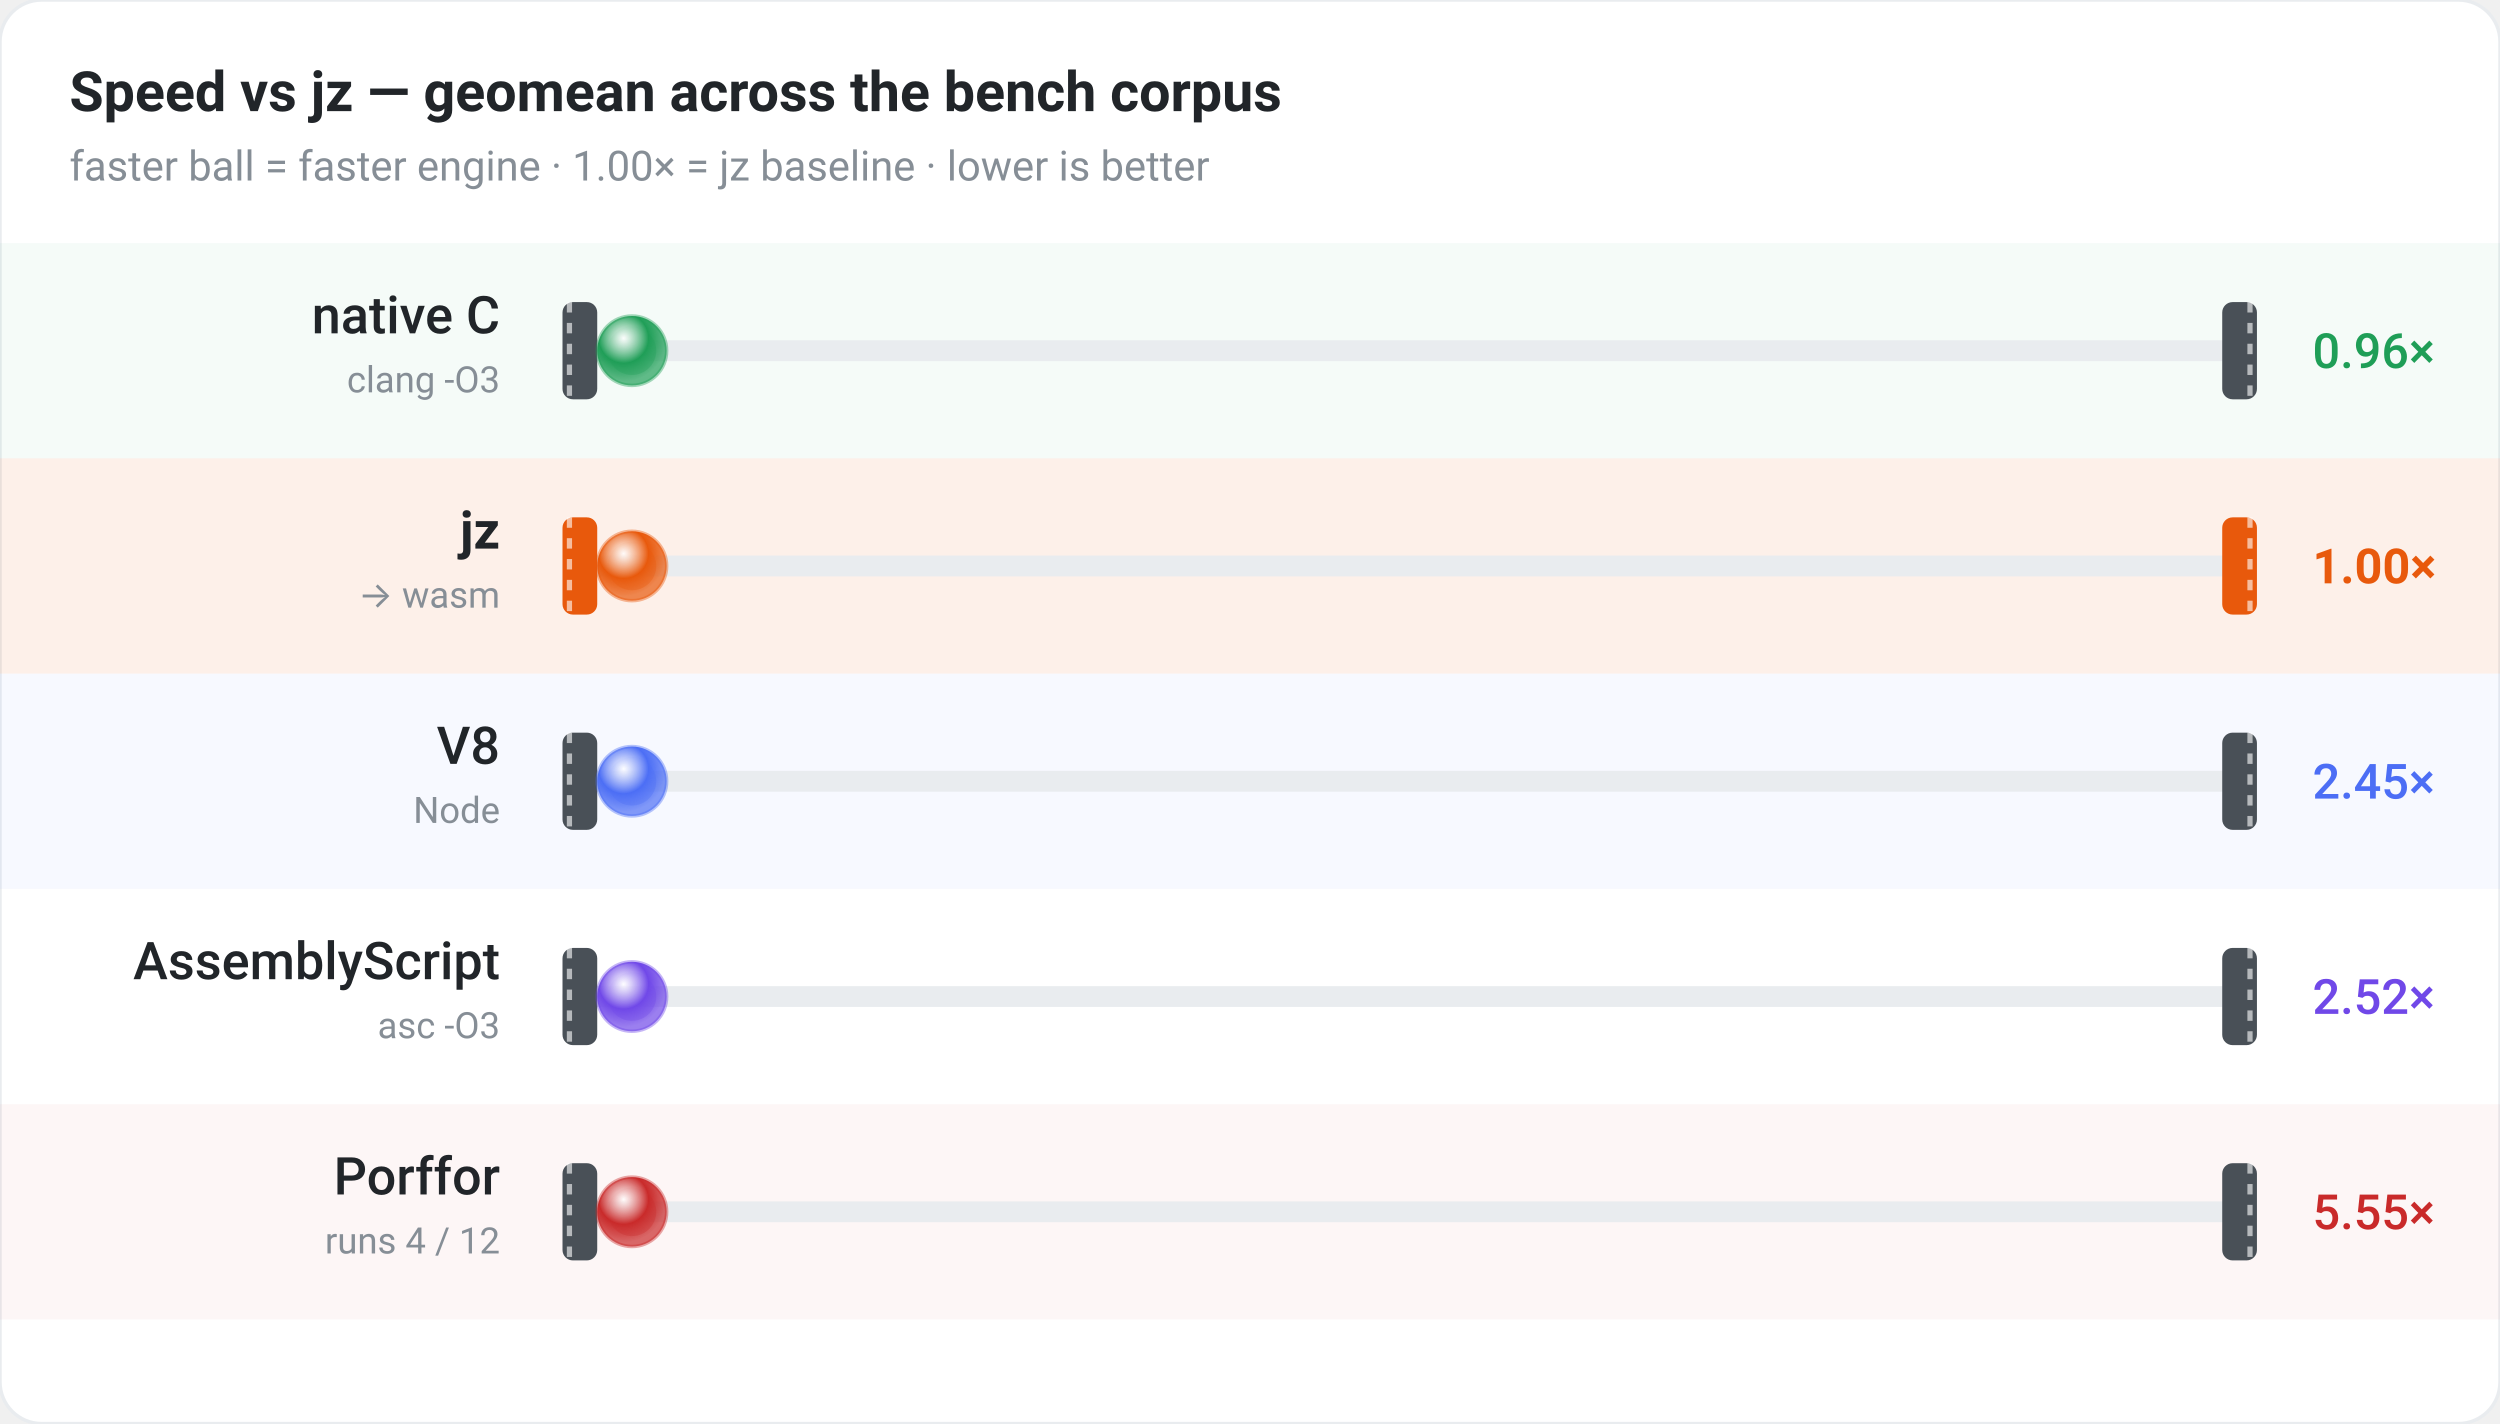
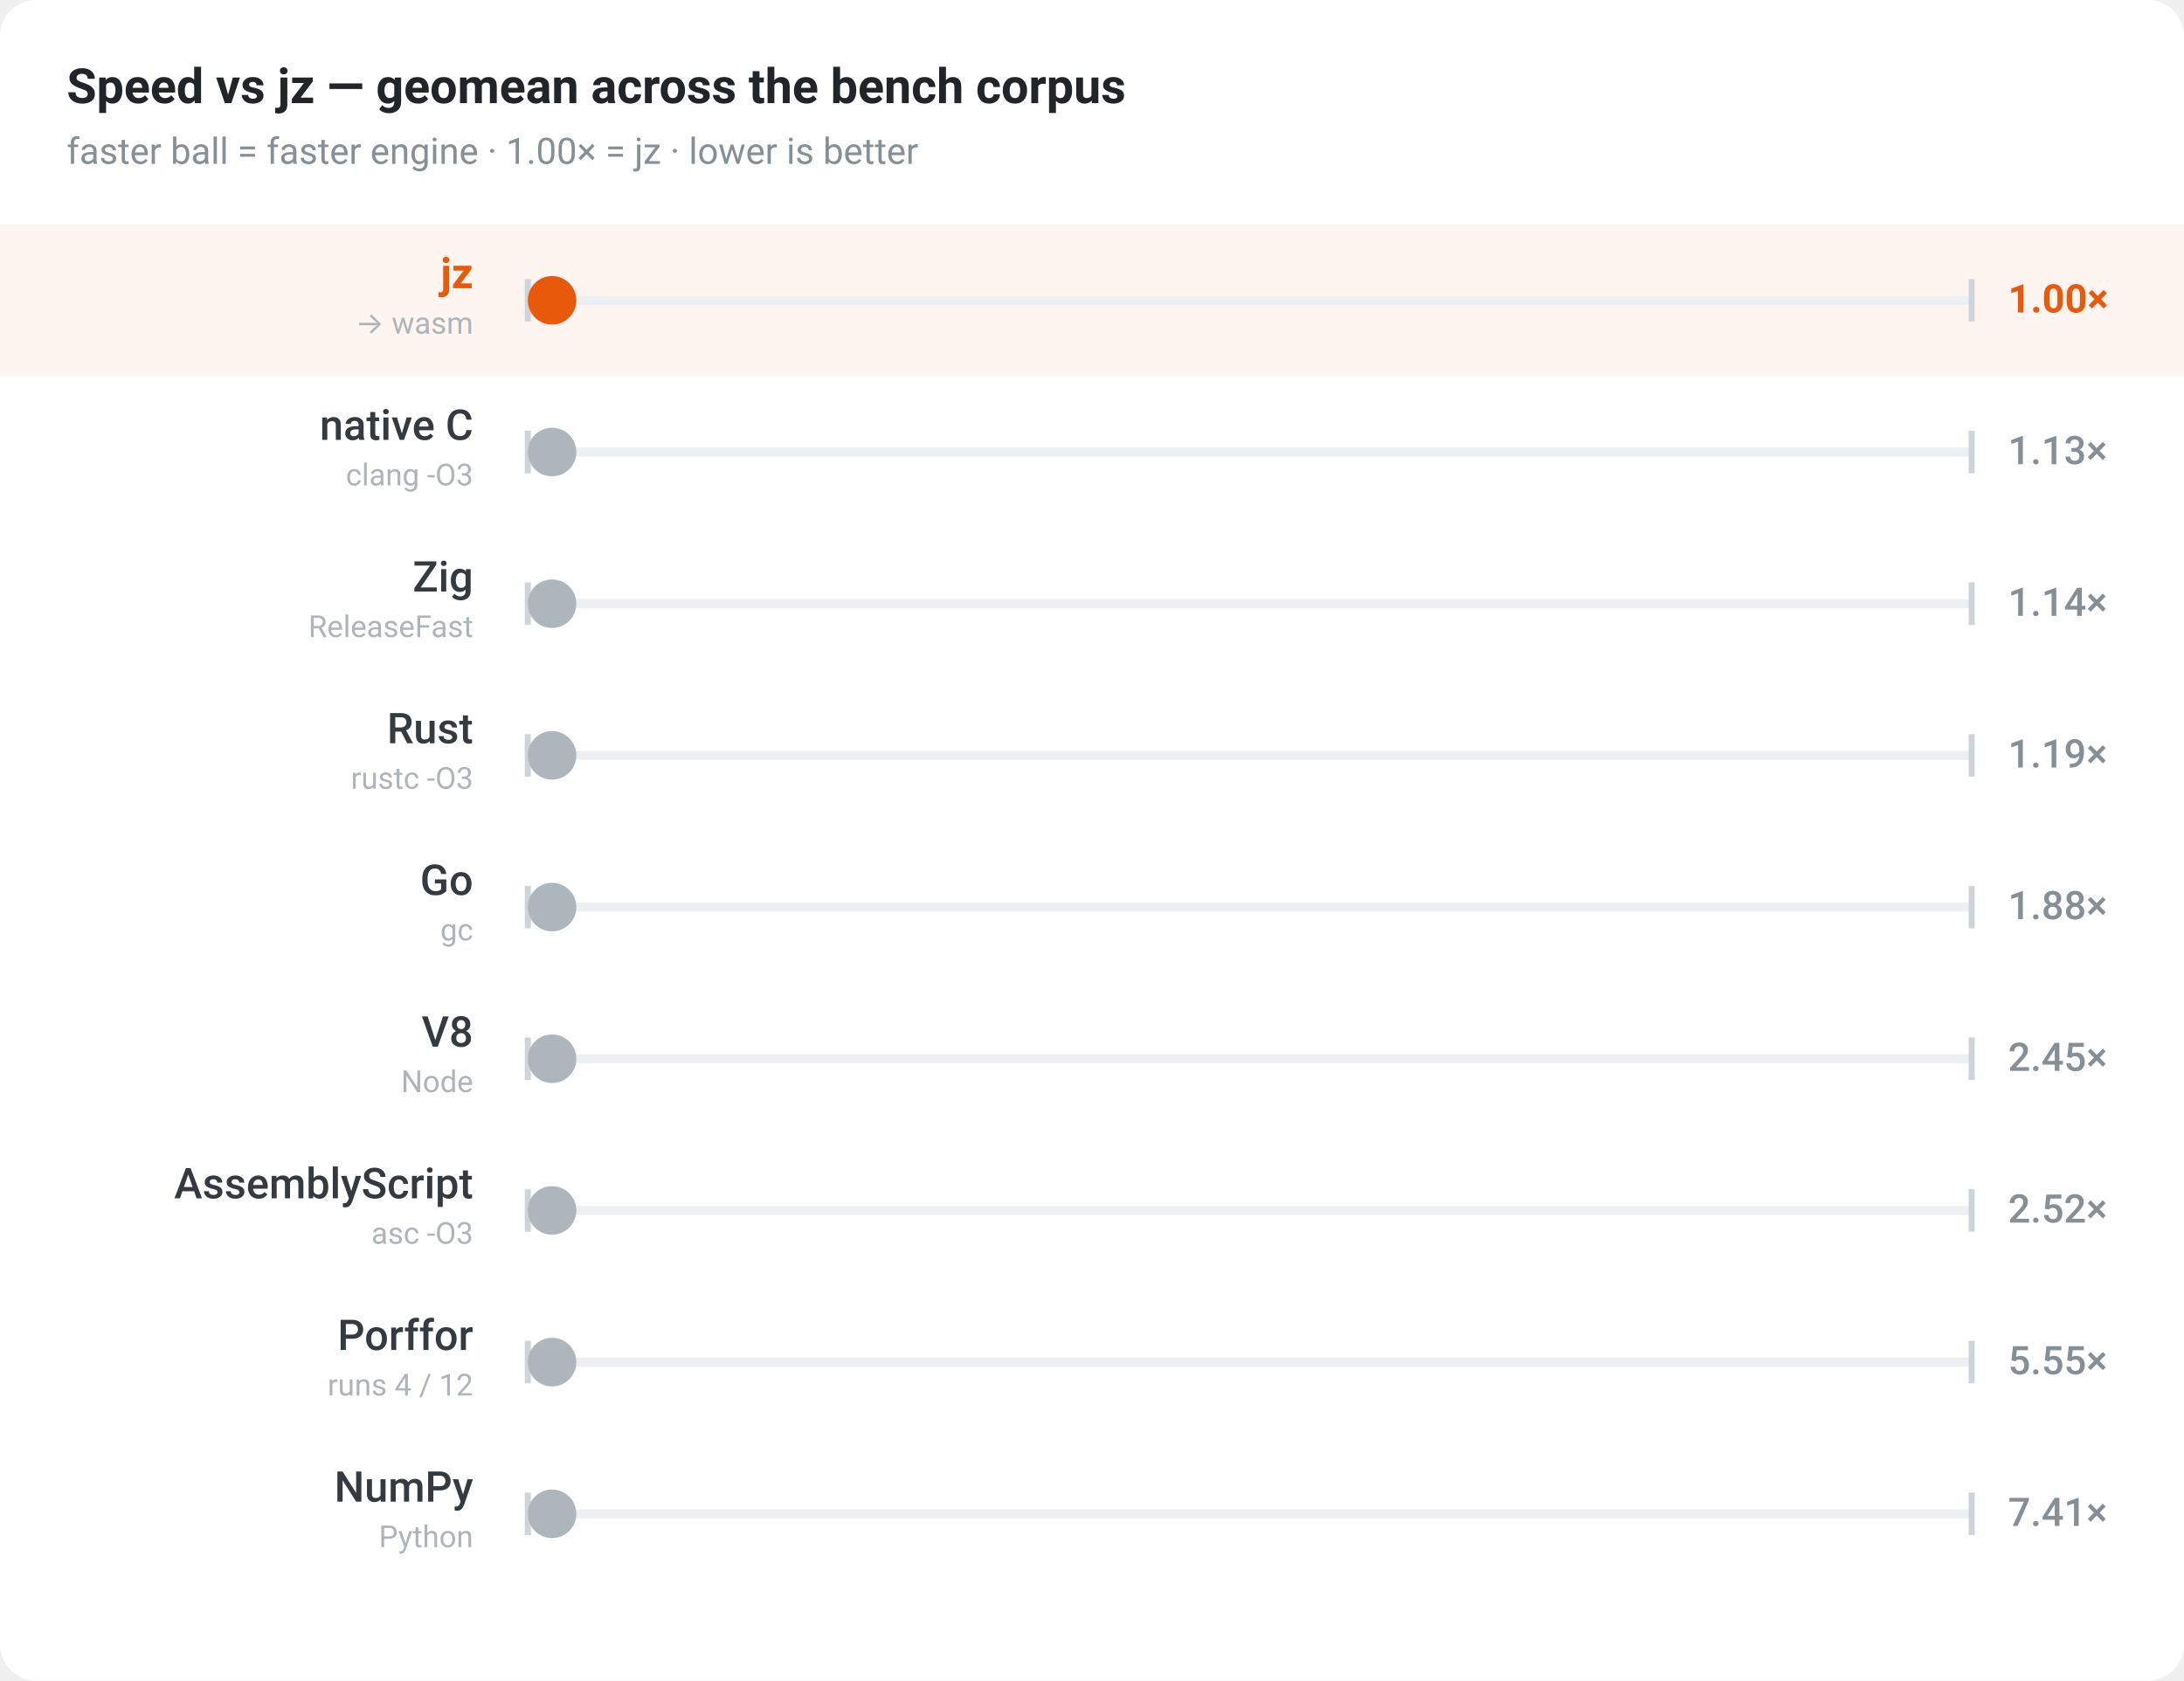
- <svg xmlns="http://www.w3.org/2000/svg" viewBox="0 0 720 410" width="720" height="410" role="img" aria-label="jz benchmark — each ball bounces at a rate proportional to that engine's speed; jz is the 1.00× baseline">
-   <rect width="720" height="410" rx="12" fill="#ffffff" stroke="#e9ecef" stroke-width="1" />
-   <text x="20" y="32" font-family="-apple-system,BlinkMacSystemFont,'Segoe UI',Roboto,sans-serif" font-size="16" font-weight="700" fill="#212529">Speed vs jz — geomean across the bench corpus</text>
-   <text x="20" y="52" font-family="-apple-system,BlinkMacSystemFont,'Segoe UI',Roboto,sans-serif" font-size="12" fill="#868e96">faster ball = faster engine · 1.00× = jz baseline · lower is better</text>
-   <defs>
-     <radialGradient id="g0" cx="38%" cy="32%" r="62%">
-       <stop offset="0%" stop-color="#ffffff" stop-opacity="0.75" />
-       <stop offset="58%" stop-color="#1f9e57" />
-       <stop offset="100%" stop-color="#1f9e57" stop-opacity="0.7" />
-     </radialGradient>
-     <radialGradient id="t0" cx="38%" cy="32%" r="62%">
-       <stop offset="0%" stop-color="#ffffff" stop-opacity="0.3" />
-       <stop offset="100%" stop-color="#1f9e57" stop-opacity="0.32" />
-     </radialGradient>
-   </defs>
+ <svg xmlns="http://www.w3.org/2000/svg" viewBox="0 0 720 554" width="720" height="554" role="img" aria-label="jz benchmark — each ball runs back and forth at a rate proportional to that engine's speed; jz is the 1.00× baseline, lower is faster">
+   <rect width="720" height="554" rx="12" fill="#ffffff" />
+   <text x="22" y="34" font-family="-apple-system,BlinkMacSystemFont,'Segoe UI',Roboto,sans-serif" font-size="16" font-weight="700" fill="#212529">Speed vs jz — geomean across the bench corpus</text>
+   <text x="22" y="54" font-family="-apple-system,BlinkMacSystemFont,'Segoe UI',Roboto,sans-serif" font-size="12" fill="#868e96">faster ball = faster engine · 1.00× = jz · lower is better</text>
  <g font-family="-apple-system,BlinkMacSystemFont,'Segoe UI',Roboto,sans-serif">
-     <rect x="0" y="70" width="720" height="62" fill="#1f9e57" opacity="0.045" />
-     <rect x="162" y="98" width="488" height="6" rx="3" fill="#e9ecef" />
-     <rect x="162" y="87" width="10" height="28" rx="3" fill="#495057" />
-     <line x1="164" y1="87" x2="164" y2="115" stroke="#fff" stroke-width="1.5" stroke-dasharray="3 3" opacity="0.6" />
-     <rect x="640" y="87" width="10" height="28" rx="3" fill="#495057" />
-     <line x1="648" y1="87" x2="648" y2="115" stroke="#fff" stroke-width="1.5" stroke-dasharray="3 3" opacity="0.6" />
-     <text x="144" y="96" text-anchor="end" font-size="15" font-weight="500" fill="#212529">native C</text>
-     <text x="144" y="113" text-anchor="end" font-size="10.5" fill="#868e96">clang -O3</text>
-     <text x="666" y="106" font-size="14" font-weight="500" fill="#1f9e57">0.96×</text>
-     <circle cx="182.0" cy="101" r="7" fill="url(#t0)">
-       <animate attributeName="cx" dur="1.92s" repeatCount="indefinite" keyTimes="0;0.5;1" values="182.0;630.0;182.0" calcMode="linear" begin="-1.632s" />
-     </circle>
-     <circle cx="182.0" cy="101" r="10" fill="url(#g0)" stroke="#1f9e57" stroke-width="1" stroke-opacity="0.4">
-       <animate attributeName="cx" dur="1.92s" repeatCount="indefinite" keyTimes="0;0.5;1" values="182.0;630.0;182.0" calcMode="linear" begin="-0.000s" />
+     <rect x="0" y="74" width="720" height="50" fill="#e8590c" opacity="0.06" />
+     <rect x="174" y="97.5" width="476" height="3" rx="1.5" fill="#edf0f2" />
+     <line x1="174" y1="92" x2="174" y2="106" stroke="#ced4da" stroke-width="2" />
+     <line x1="650" y1="92" x2="650" y2="106" stroke="#ced4da" stroke-width="2" />
+     <text x="156" y="95" text-anchor="end" font-size="14" font-weight="700" fill="#e8590c">jz</text>
+     <text x="156" y="110" text-anchor="end" font-size="10" fill="#aeb4ba">→ wasm</text>
+     <text x="662" y="103" font-size="13" font-weight="700" fill="#e8590c">1.00×</text>
+     <circle cx="182.0" cy="99" r="8" fill="#e8590c">
+       <animate attributeName="cx" dur="1.6s" repeatCount="indefinite" calcMode="linear" keyTimes="0;0.5;1" values="182.0;642.0;182.0" begin="-0.00s" />
    </circle>
  </g>
-   <defs>
-     <radialGradient id="g1" cx="38%" cy="32%" r="62%">
-       <stop offset="0%" stop-color="#ffffff" stop-opacity="0.75" />
-       <stop offset="58%" stop-color="#e8590c" />
-       <stop offset="100%" stop-color="#e8590c" stop-opacity="0.7" />
-     </radialGradient>
-     <radialGradient id="t1" cx="38%" cy="32%" r="62%">
-       <stop offset="0%" stop-color="#ffffff" stop-opacity="0.3" />
-       <stop offset="100%" stop-color="#e8590c" stop-opacity="0.32" />
-     </radialGradient>
-   </defs>
  <g font-family="-apple-system,BlinkMacSystemFont,'Segoe UI',Roboto,sans-serif">
-     <rect x="0" y="132" width="720" height="62" fill="#e8590c" opacity="0.09" />
-     <rect x="162" y="160" width="488" height="6" rx="3" fill="#e9ecef" />
-     <rect x="162" y="149" width="10" height="28" rx="3" fill="#e8590c" />
-     <line x1="164" y1="149" x2="164" y2="177" stroke="#fff" stroke-width="1.5" stroke-dasharray="3 3" opacity="0.6" />
-     <rect x="640" y="149" width="10" height="28" rx="3" fill="#e8590c" />
-     <line x1="648" y1="149" x2="648" y2="177" stroke="#fff" stroke-width="1.5" stroke-dasharray="3 3" opacity="0.6" />
-     <text x="144" y="158" text-anchor="end" font-size="15" font-weight="700" fill="#212529">jz</text>
-     <text x="144" y="175" text-anchor="end" font-size="10.5" fill="#868e96">→ wasm</text>
-     <text x="666" y="168" font-size="14" font-weight="700" fill="#e8590c">1.00×</text>
-     <circle cx="182.0" cy="163" r="7" fill="url(#t1)">
-       <animate attributeName="cx" dur="2s" repeatCount="indefinite" keyTimes="0;0.5;1" values="182.0;630.0;182.0" calcMode="linear" begin="-2.070s" />
-     </circle>
-     <circle cx="182.0" cy="163" r="10" fill="url(#g1)" stroke="#e8590c" stroke-width="1" stroke-opacity="0.4">
-       <animate attributeName="cx" dur="2s" repeatCount="indefinite" keyTimes="0;0.5;1" values="182.0;630.0;182.0" calcMode="linear" begin="-0.370s" />
+     <rect x="174" y="147.5" width="476" height="3" rx="1.5" fill="#edf0f2" />
+     <line x1="174" y1="142" x2="174" y2="156" stroke="#ced4da" stroke-width="2" />
+     <line x1="650" y1="142" x2="650" y2="156" stroke="#ced4da" stroke-width="2" />
+     <text x="156" y="145" text-anchor="end" font-size="14" font-weight="500" fill="#343a40">native C</text>
+     <text x="156" y="160" text-anchor="end" font-size="10" fill="#aeb4ba">clang -O3</text>
+     <text x="662" y="153" font-size="13" font-weight="500" fill="#868e96">1.13×</text>
+     <circle cx="182.0" cy="149" r="8" fill="#adb5bd">
+       <animate attributeName="cx" dur="1.808s" repeatCount="indefinite" calcMode="linear" keyTimes="0;0.5;1" values="182.0;642.0;182.0" begin="-0.41s" />
    </circle>
  </g>
-   <defs>
-     <radialGradient id="g2" cx="38%" cy="32%" r="62%">
-       <stop offset="0%" stop-color="#ffffff" stop-opacity="0.75" />
-       <stop offset="58%" stop-color="#4c6ef5" />
-       <stop offset="100%" stop-color="#4c6ef5" stop-opacity="0.7" />
-     </radialGradient>
-     <radialGradient id="t2" cx="38%" cy="32%" r="62%">
-       <stop offset="0%" stop-color="#ffffff" stop-opacity="0.3" />
-       <stop offset="100%" stop-color="#4c6ef5" stop-opacity="0.32" />
-     </radialGradient>
-   </defs>
  <g font-family="-apple-system,BlinkMacSystemFont,'Segoe UI',Roboto,sans-serif">
-     <rect x="0" y="194" width="720" height="62" fill="#4c6ef5" opacity="0.045" />
-     <rect x="162" y="222" width="488" height="6" rx="3" fill="#e9ecef" />
-     <rect x="162" y="211" width="10" height="28" rx="3" fill="#495057" />
-     <line x1="164" y1="211" x2="164" y2="239" stroke="#fff" stroke-width="1.5" stroke-dasharray="3 3" opacity="0.6" />
-     <rect x="640" y="211" width="10" height="28" rx="3" fill="#495057" />
-     <line x1="648" y1="211" x2="648" y2="239" stroke="#fff" stroke-width="1.5" stroke-dasharray="3 3" opacity="0.6" />
-     <text x="144" y="220" text-anchor="end" font-size="15" font-weight="500" fill="#212529">V8</text>
-     <text x="144" y="237" text-anchor="end" font-size="10.5" fill="#868e96">Node</text>
-     <text x="666" y="230" font-size="14" font-weight="500" fill="#4c6ef5">2.45×</text>
-     <circle cx="182.0" cy="225" r="7" fill="url(#t2)">
-       <animate attributeName="cx" dur="4.9s" repeatCount="indefinite" keyTimes="0;0.5;1" values="182.0;630.0;182.0" calcMode="linear" begin="-4.905s" />
-     </circle>
-     <circle cx="182.0" cy="225" r="10" fill="url(#g2)" stroke="#4c6ef5" stroke-width="1" stroke-opacity="0.4">
-       <animate attributeName="cx" dur="4.9s" repeatCount="indefinite" keyTimes="0;0.5;1" values="182.0;630.0;182.0" calcMode="linear" begin="-0.740s" />
+     <rect x="174" y="197.5" width="476" height="3" rx="1.5" fill="#edf0f2" />
+     <line x1="174" y1="192" x2="174" y2="206" stroke="#ced4da" stroke-width="2" />
+     <line x1="650" y1="192" x2="650" y2="206" stroke="#ced4da" stroke-width="2" />
+     <text x="156" y="195" text-anchor="end" font-size="14" font-weight="500" fill="#343a40">Zig</text>
+     <text x="156" y="210" text-anchor="end" font-size="10" fill="#aeb4ba">ReleaseFast</text>
+     <text x="662" y="203" font-size="13" font-weight="500" fill="#868e96">1.14×</text>
+     <circle cx="182.0" cy="199" r="8" fill="#adb5bd">
+       <animate attributeName="cx" dur="1.824s" repeatCount="indefinite" calcMode="linear" keyTimes="0;0.5;1" values="182.0;642.0;182.0" begin="-0.82s" />
    </circle>
  </g>
-   <defs>
-     <radialGradient id="g3" cx="38%" cy="32%" r="62%">
-       <stop offset="0%" stop-color="#ffffff" stop-opacity="0.75" />
-       <stop offset="58%" stop-color="#7048e8" />
-       <stop offset="100%" stop-color="#7048e8" stop-opacity="0.7" />
-     </radialGradient>
-     <radialGradient id="t3" cx="38%" cy="32%" r="62%">
-       <stop offset="0%" stop-color="#ffffff" stop-opacity="0.3" />
-       <stop offset="100%" stop-color="#7048e8" stop-opacity="0.32" />
-     </radialGradient>
-   </defs>
  <g font-family="-apple-system,BlinkMacSystemFont,'Segoe UI',Roboto,sans-serif">
-     <rect x="0" y="256" width="720" height="62" fill="#7048e8" opacity="0" />
-     <rect x="162" y="284" width="488" height="6" rx="3" fill="#e9ecef" />
-     <rect x="162" y="273" width="10" height="28" rx="3" fill="#495057" />
-     <line x1="164" y1="273" x2="164" y2="301" stroke="#fff" stroke-width="1.5" stroke-dasharray="3 3" opacity="0.6" />
-     <rect x="640" y="273" width="10" height="28" rx="3" fill="#495057" />
-     <line x1="648" y1="273" x2="648" y2="301" stroke="#fff" stroke-width="1.5" stroke-dasharray="3 3" opacity="0.6" />
-     <text x="144" y="282" text-anchor="end" font-size="15" font-weight="500" fill="#212529">AssemblyScript</text>
-     <text x="144" y="299" text-anchor="end" font-size="10.5" fill="#868e96">asc -O3</text>
-     <text x="666" y="292" font-size="14" font-weight="500" fill="#7048e8">2.52×</text>
-     <circle cx="182.0" cy="287" r="7" fill="url(#t3)">
-       <animate attributeName="cx" dur="5.04s" repeatCount="indefinite" keyTimes="0;0.5;1" values="182.0;630.0;182.0" calcMode="linear" begin="-5.394s" />
-     </circle>
-     <circle cx="182.0" cy="287" r="10" fill="url(#g3)" stroke="#7048e8" stroke-width="1" stroke-opacity="0.4">
-       <animate attributeName="cx" dur="5.04s" repeatCount="indefinite" keyTimes="0;0.5;1" values="182.0;630.0;182.0" calcMode="linear" begin="-1.110s" />
+     <rect x="174" y="247.5" width="476" height="3" rx="1.5" fill="#edf0f2" />
+     <line x1="174" y1="242" x2="174" y2="256" stroke="#ced4da" stroke-width="2" />
+     <line x1="650" y1="242" x2="650" y2="256" stroke="#ced4da" stroke-width="2" />
+     <text x="156" y="245" text-anchor="end" font-size="14" font-weight="500" fill="#343a40">Rust</text>
+     <text x="156" y="260" text-anchor="end" font-size="10" fill="#aeb4ba">rustc -O3</text>
+     <text x="662" y="253" font-size="13" font-weight="500" fill="#868e96">1.19×</text>
+     <circle cx="182.0" cy="249" r="8" fill="#adb5bd">
+       <animate attributeName="cx" dur="1.904s" repeatCount="indefinite" calcMode="linear" keyTimes="0;0.5;1" values="182.0;642.0;182.0" begin="-1.23s" />
    </circle>
  </g>
-   <defs>
-     <radialGradient id="g4" cx="38%" cy="32%" r="62%">
-       <stop offset="0%" stop-color="#ffffff" stop-opacity="0.75" />
-       <stop offset="58%" stop-color="#c92a2a" />
-       <stop offset="100%" stop-color="#c92a2a" stop-opacity="0.7" />
-     </radialGradient>
-     <radialGradient id="t4" cx="38%" cy="32%" r="62%">
-       <stop offset="0%" stop-color="#ffffff" stop-opacity="0.3" />
-       <stop offset="100%" stop-color="#c92a2a" stop-opacity="0.32" />
-     </radialGradient>
-   </defs>
  <g font-family="-apple-system,BlinkMacSystemFont,'Segoe UI',Roboto,sans-serif">
-     <rect x="0" y="318" width="720" height="62" fill="#c92a2a" opacity="0.045" />
-     <rect x="162" y="346" width="488" height="6" rx="3" fill="#e9ecef" />
-     <rect x="162" y="335" width="10" height="28" rx="3" fill="#495057" />
-     <line x1="164" y1="335" x2="164" y2="363" stroke="#fff" stroke-width="1.5" stroke-dasharray="3 3" opacity="0.6" />
-     <rect x="640" y="335" width="10" height="28" rx="3" fill="#495057" />
-     <line x1="648" y1="335" x2="648" y2="363" stroke="#fff" stroke-width="1.5" stroke-dasharray="3 3" opacity="0.6" />
-     <text x="144" y="344" text-anchor="end" font-size="15" font-weight="500" fill="#212529">Porffor</text>
-     <text x="144" y="361" text-anchor="end" font-size="10.5" fill="#868e96">runs 4 / 12</text>
-     <text x="666" y="354" font-size="14" font-weight="500" fill="#c92a2a">5.55×</text>
-     <circle cx="182.0" cy="349" r="7" fill="url(#t4)">
-       <animate attributeName="cx" dur="7.5s" repeatCount="indefinite" keyTimes="0;0.5;1" values="182.0;630.0;182.0" calcMode="linear" begin="-7.855s" />
+     <rect x="174" y="297.5" width="476" height="3" rx="1.5" fill="#edf0f2" />
+     <line x1="174" y1="292" x2="174" y2="306" stroke="#ced4da" stroke-width="2" />
+     <line x1="650" y1="292" x2="650" y2="306" stroke="#ced4da" stroke-width="2" />
+     <text x="156" y="295" text-anchor="end" font-size="14" font-weight="500" fill="#343a40">Go</text>
+     <text x="156" y="310" text-anchor="end" font-size="10" fill="#aeb4ba">gc</text>
+     <text x="662" y="303" font-size="13" font-weight="500" fill="#868e96">1.88×</text>
+     <circle cx="182.0" cy="299" r="8" fill="#adb5bd">
+       <animate attributeName="cx" dur="3.008s" repeatCount="indefinite" calcMode="linear" keyTimes="0;0.5;1" values="182.0;642.0;182.0" begin="-1.64s" />
    </circle>
-     <circle cx="182.0" cy="349" r="10" fill="url(#g4)" stroke="#c92a2a" stroke-width="1" stroke-opacity="0.4">
-       <animate attributeName="cx" dur="7.5s" repeatCount="indefinite" keyTimes="0;0.5;1" values="182.0;630.0;182.0" calcMode="linear" begin="-1.480s" />
+   </g>
+   <g font-family="-apple-system,BlinkMacSystemFont,'Segoe UI',Roboto,sans-serif">
+     <rect x="174" y="347.5" width="476" height="3" rx="1.5" fill="#edf0f2" />
+     <line x1="174" y1="342" x2="174" y2="356" stroke="#ced4da" stroke-width="2" />
+     <line x1="650" y1="342" x2="650" y2="356" stroke="#ced4da" stroke-width="2" />
+     <text x="156" y="345" text-anchor="end" font-size="14" font-weight="500" fill="#343a40">V8</text>
+     <text x="156" y="360" text-anchor="end" font-size="10" fill="#aeb4ba">Node</text>
+     <text x="662" y="353" font-size="13" font-weight="500" fill="#868e96">2.45×</text>
+     <circle cx="182.0" cy="349" r="8" fill="#adb5bd">
+       <animate attributeName="cx" dur="3.92s" repeatCount="indefinite" calcMode="linear" keyTimes="0;0.5;1" values="182.0;642.0;182.0" begin="-2.05s" />
+     </circle>
+   </g>
+   <g font-family="-apple-system,BlinkMacSystemFont,'Segoe UI',Roboto,sans-serif">
+     <rect x="174" y="397.5" width="476" height="3" rx="1.5" fill="#edf0f2" />
+     <line x1="174" y1="392" x2="174" y2="406" stroke="#ced4da" stroke-width="2" />
+     <line x1="650" y1="392" x2="650" y2="406" stroke="#ced4da" stroke-width="2" />
+     <text x="156" y="395" text-anchor="end" font-size="14" font-weight="500" fill="#343a40">AssemblyScript</text>
+     <text x="156" y="410" text-anchor="end" font-size="10" fill="#aeb4ba">asc -O3</text>
+     <text x="662" y="403" font-size="13" font-weight="500" fill="#868e96">2.52×</text>
+     <circle cx="182.0" cy="399" r="8" fill="#adb5bd">
+       <animate attributeName="cx" dur="4.032s" repeatCount="indefinite" calcMode="linear" keyTimes="0;0.5;1" values="182.0;642.0;182.0" begin="-2.46s" />
+     </circle>
+   </g>
+   <g font-family="-apple-system,BlinkMacSystemFont,'Segoe UI',Roboto,sans-serif">
+     <rect x="174" y="447.5" width="476" height="3" rx="1.5" fill="#edf0f2" />
+     <line x1="174" y1="442" x2="174" y2="456" stroke="#ced4da" stroke-width="2" />
+     <line x1="650" y1="442" x2="650" y2="456" stroke="#ced4da" stroke-width="2" />
+     <text x="156" y="445" text-anchor="end" font-size="14" font-weight="500" fill="#343a40">Porffor</text>
+     <text x="156" y="460" text-anchor="end" font-size="10" fill="#aeb4ba">runs 4 / 12</text>
+     <text x="662" y="453" font-size="13" font-weight="500" fill="#868e96">5.55×</text>
+     <circle cx="182.0" cy="449" r="8" fill="#adb5bd">
+       <animate attributeName="cx" dur="8.88s" repeatCount="indefinite" calcMode="linear" keyTimes="0;0.5;1" values="182.0;642.0;182.0" begin="-2.87s" />
+     </circle>
+   </g>
+   <g font-family="-apple-system,BlinkMacSystemFont,'Segoe UI',Roboto,sans-serif">
+     <rect x="174" y="497.5" width="476" height="3" rx="1.5" fill="#edf0f2" />
+     <line x1="174" y1="492" x2="174" y2="506" stroke="#ced4da" stroke-width="2" />
+     <line x1="650" y1="492" x2="650" y2="506" stroke="#ced4da" stroke-width="2" />
+     <text x="156" y="495" text-anchor="end" font-size="14" font-weight="500" fill="#343a40">NumPy</text>
+     <text x="156" y="510" text-anchor="end" font-size="10" fill="#aeb4ba">Python</text>
+     <text x="662" y="503" font-size="13" font-weight="500" fill="#868e96">7.41×</text>
+     <circle cx="182.0" cy="499" r="8" fill="#adb5bd">
+       <animate attributeName="cx" dur="10s" repeatCount="indefinite" calcMode="linear" keyTimes="0;0.5;1" values="182.0;642.0;182.0" begin="-3.28s" />
    </circle>
  </g>
</svg>
